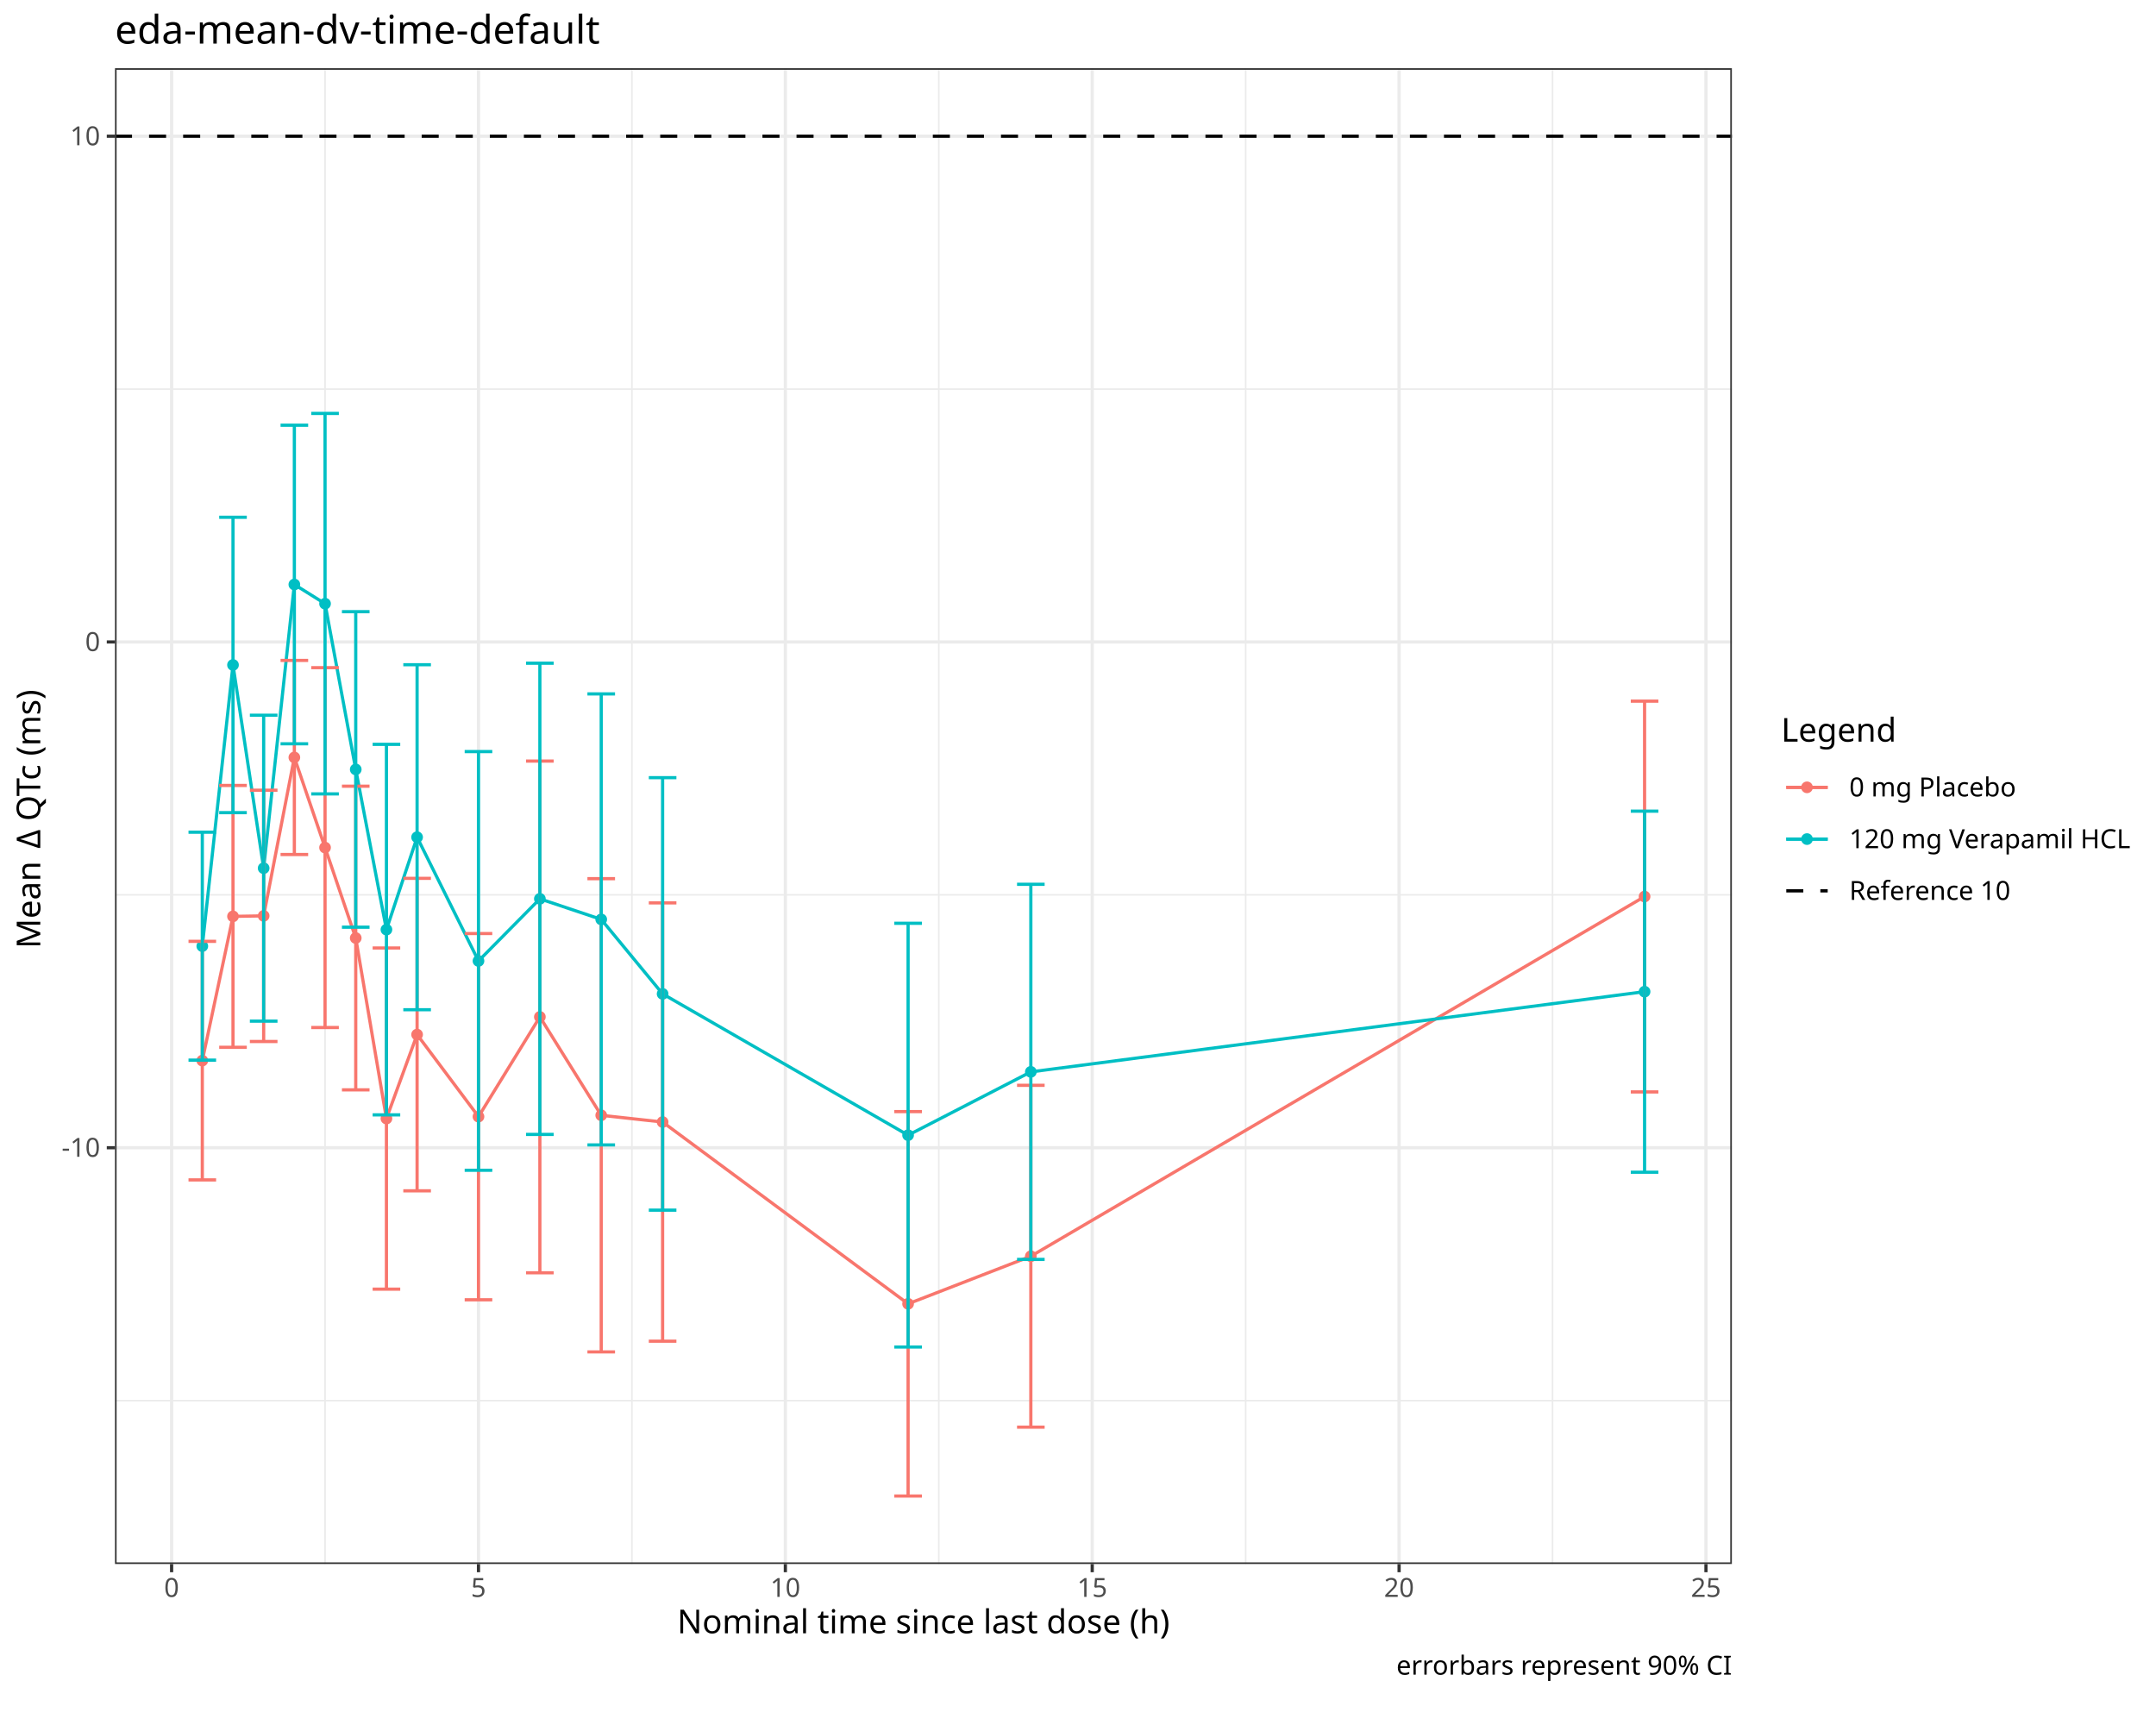
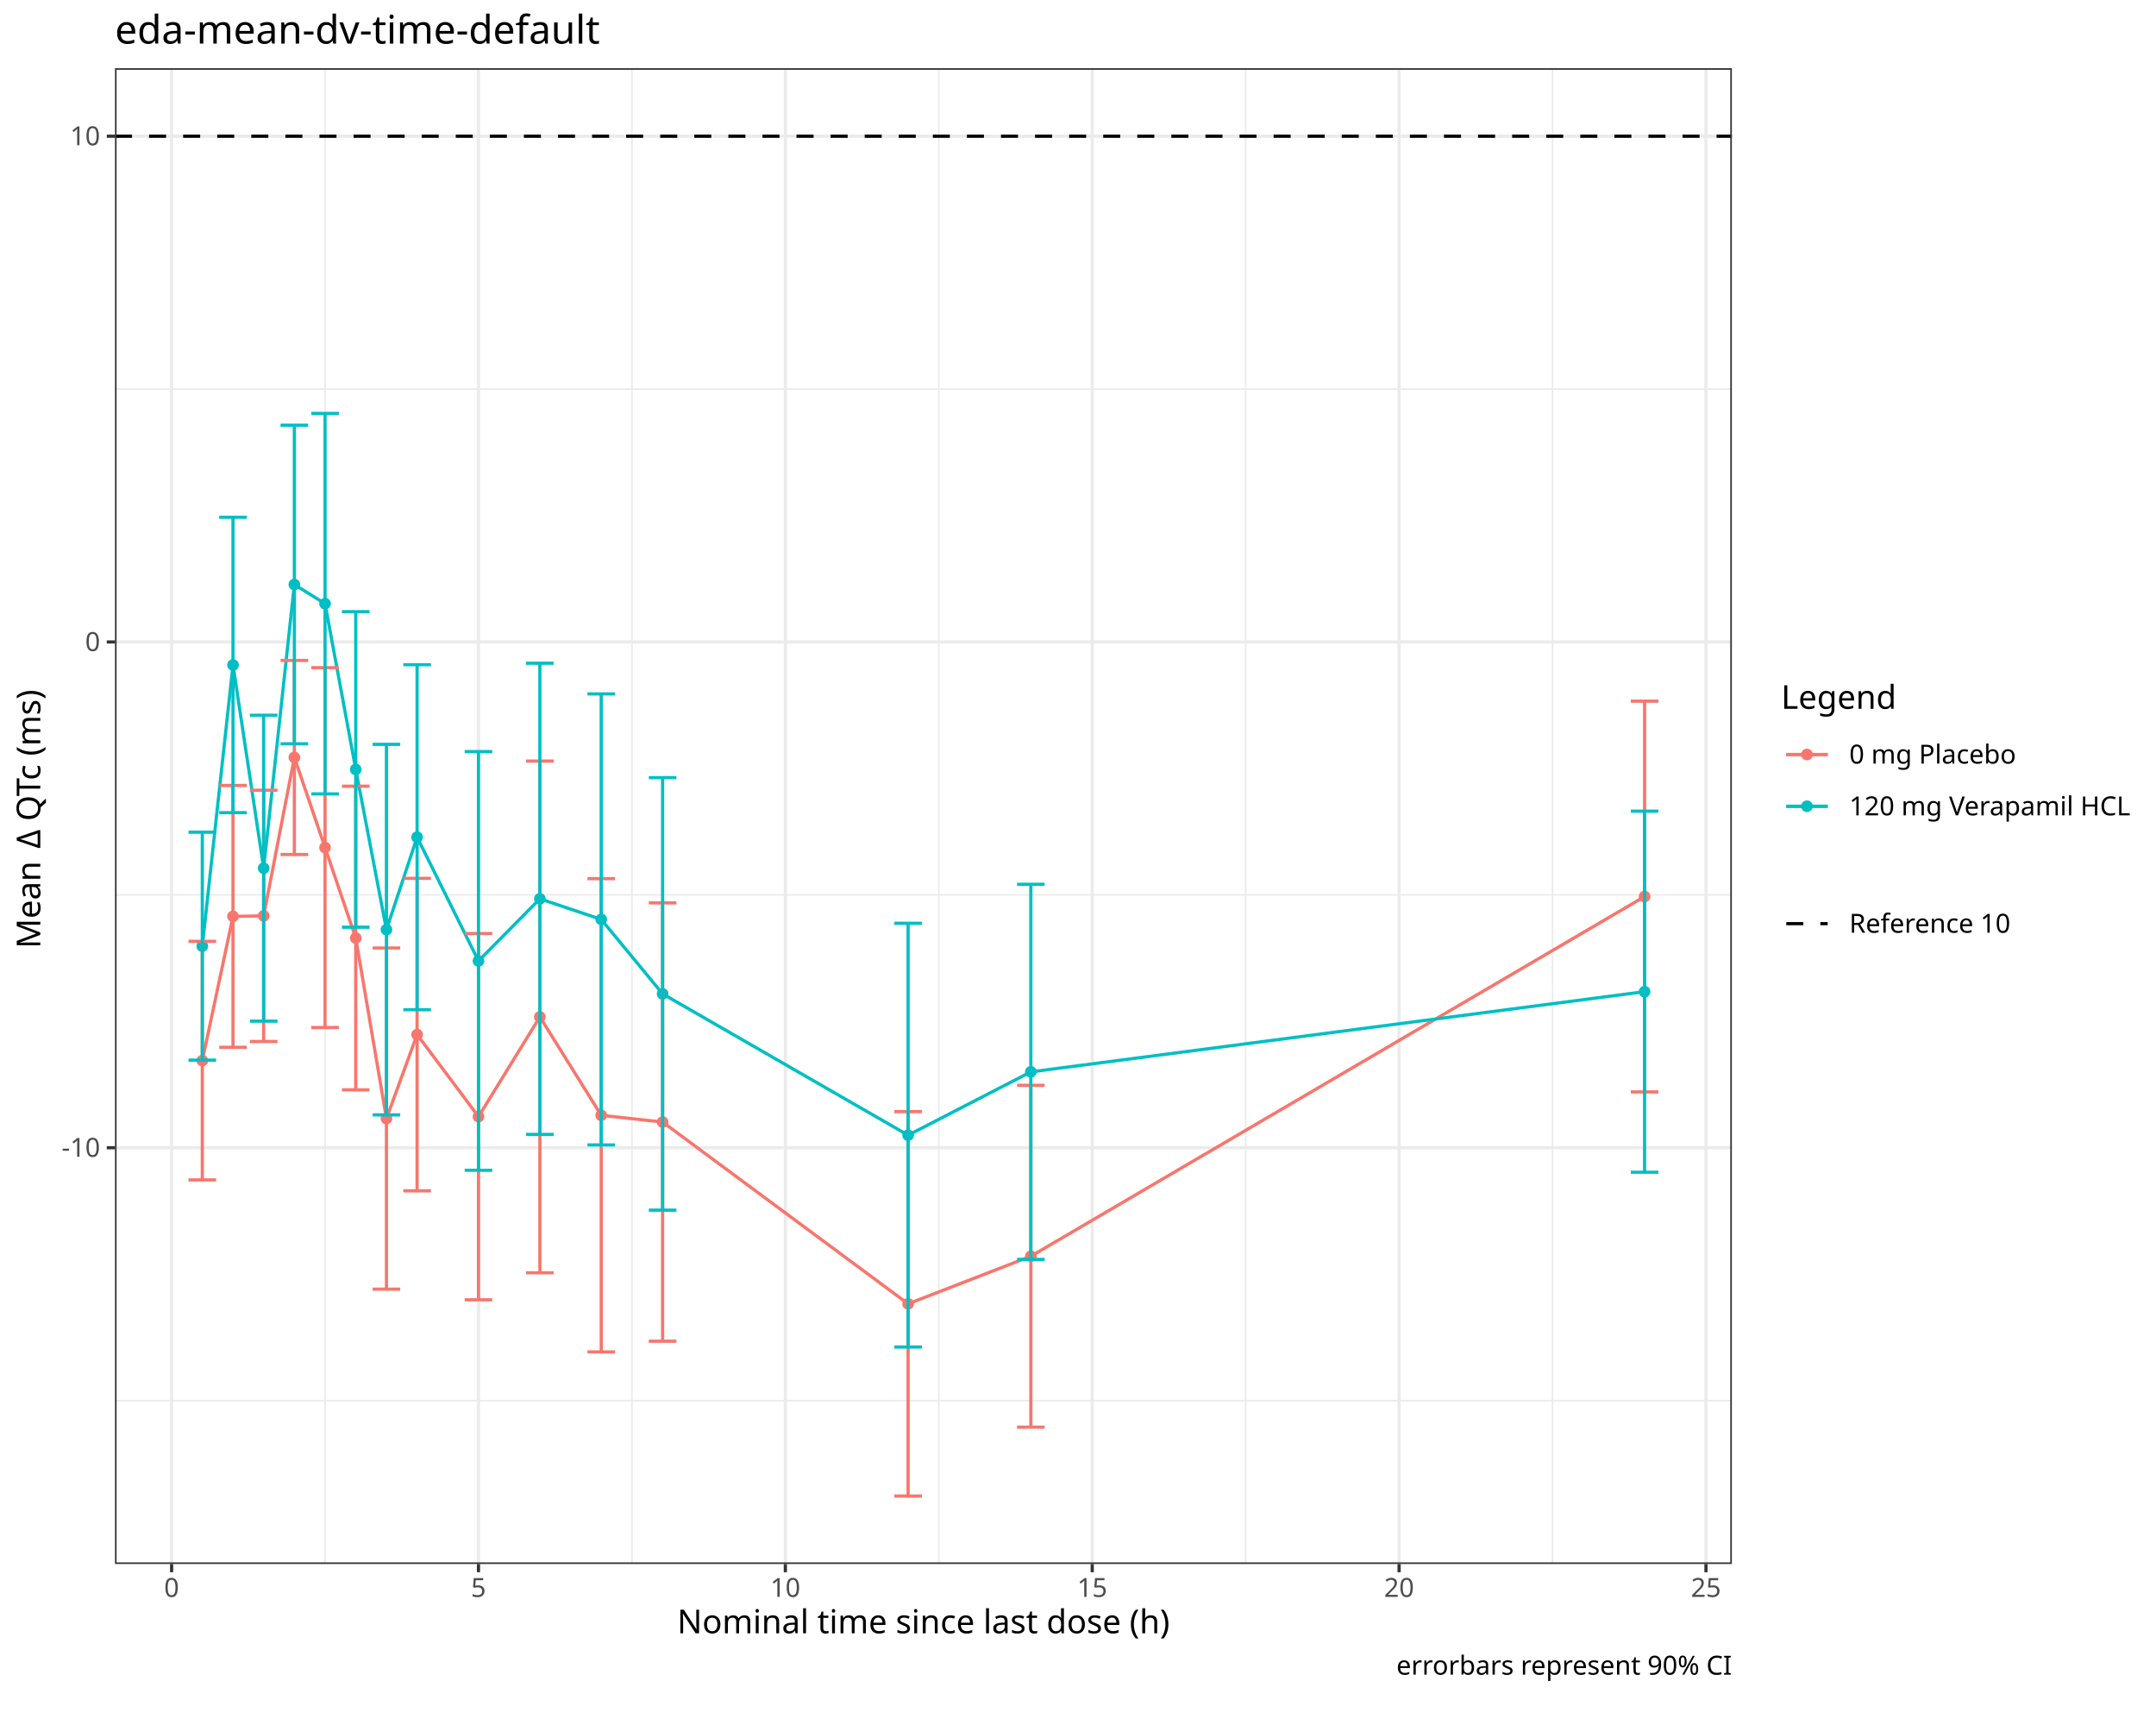
<svg xmlns="http://www.w3.org/2000/svg" class="svglite" data-engine-version="2.0" width="720.00pt" height="576.00pt" viewBox="0 0 720.00 576.00">
  <defs>
    <style type="text/css">
    .svglite line, .svglite polyline, .svglite polygon, .svglite path, .svglite rect, .svglite circle {
      fill: none;
      stroke: #000000;
      stroke-linecap: round;
      stroke-linejoin: round;
      stroke-miterlimit: 10.00;
    }
  </style>
  </defs>
  <rect width="100%" height="100%" style="stroke: none; fill: #FFFFFF;" />
  <defs>
    <clipPath id="cpMC4wMHw3MjAuMDB8MC4wMHw1NzYuMDA=">
      <rect x="0.00" y="0.00" width="720.00" height="576.00" />
    </clipPath>
  </defs>
  <g clip-path="url(#cpMC4wMHw3MjAuMDB8MC4wMHw1NzYuMDA=)">
    <rect x="0.00" y="0.00" width="720.00" height="576.00" style="stroke-width: 1.07; stroke: #FFFFFF; fill: #FFFFFF;" />
  </g>
  <defs>
    <clipPath id="cpMzguNDB8NTc4LjM3fDIyLjc4fDUyMi4yNQ==">
      <rect x="38.40" y="22.78" width="539.96" height="499.46" />
    </clipPath>
  </defs>
  <g clip-path="url(#cpMzguNDB8NTc4LjM3fDIyLjc4fDUyMi4yNQ==)">
    <rect x="38.40" y="22.78" width="539.96" height="499.46" style="stroke-width: 1.07; stroke: none; fill: #FFFFFF;" />
    <polyline points="38.40,467.68 578.37,467.68 " style="stroke-width: 0.53; stroke: #EBEBEB; stroke-linecap: butt;" />
    <polyline points="38.40,298.80 578.37,298.80 " style="stroke-width: 0.53; stroke: #EBEBEB; stroke-linecap: butt;" />
    <polyline points="38.40,129.92 578.37,129.92 " style="stroke-width: 0.53; stroke: #EBEBEB; stroke-linecap: butt;" />
    <polyline points="108.55,522.25 108.55,22.78 " style="stroke-width: 0.53; stroke: #EBEBEB; stroke-linecap: butt;" />
    <polyline points="211.03,522.25 211.03,22.78 " style="stroke-width: 0.53; stroke: #EBEBEB; stroke-linecap: butt;" />
    <polyline points="313.51,522.25 313.51,22.78 " style="stroke-width: 0.53; stroke: #EBEBEB; stroke-linecap: butt;" />
    <polyline points="415.99,522.25 415.99,22.78 " style="stroke-width: 0.53; stroke: #EBEBEB; stroke-linecap: butt;" />
    <polyline points="518.47,522.25 518.47,22.78 " style="stroke-width: 0.53; stroke: #EBEBEB; stroke-linecap: butt;" />
    <polyline points="38.40,383.24 578.37,383.24 " style="stroke-width: 1.07; stroke: #EBEBEB; stroke-linecap: butt;" />
    <polyline points="38.40,214.36 578.37,214.36 " style="stroke-width: 1.07; stroke: #EBEBEB; stroke-linecap: butt;" />
    <polyline points="38.40,45.49 578.37,45.49 " style="stroke-width: 1.07; stroke: #EBEBEB; stroke-linecap: butt;" />
    <polyline points="57.31,522.25 57.31,22.78 " style="stroke-width: 1.07; stroke: #EBEBEB; stroke-linecap: butt;" />
    <polyline points="159.79,522.25 159.79,22.78 " style="stroke-width: 1.07; stroke: #EBEBEB; stroke-linecap: butt;" />
    <polyline points="262.27,522.25 262.27,22.78 " style="stroke-width: 1.07; stroke: #EBEBEB; stroke-linecap: butt;" />
    <polyline points="364.75,522.25 364.75,22.78 " style="stroke-width: 1.07; stroke: #EBEBEB; stroke-linecap: butt;" />
    <polyline points="467.23,522.25 467.23,22.78 " style="stroke-width: 1.07; stroke: #EBEBEB; stroke-linecap: butt;" />
    <polyline points="569.71,522.25 569.71,22.78 " style="stroke-width: 1.07; stroke: #EBEBEB; stroke-linecap: butt;" />
    <line x1="38.40" y1="45.49" x2="578.37" y2="45.49" style="stroke-width: 1.07; stroke-dasharray: 5.69,5.69; stroke-linecap: butt;" />
    <circle cx="67.56" cy="354.15" r="1.95" style="stroke-width: 0.71; stroke: none; fill: #F8766D;" />
    <circle cx="67.56" cy="315.93" r="1.95" style="stroke-width: 0.71; stroke: none; fill: #00BFC4;" />
    <circle cx="77.81" cy="305.99" r="1.95" style="stroke-width: 0.71; stroke: none; fill: #F8766D;" />
    <circle cx="77.81" cy="222.04" r="1.95" style="stroke-width: 0.71; stroke: none; fill: #00BFC4;" />
    <circle cx="88.05" cy="305.82" r="1.95" style="stroke-width: 0.71; stroke: none; fill: #F8766D;" />
    <circle cx="88.05" cy="289.90" r="1.95" style="stroke-width: 0.71; stroke: none; fill: #00BFC4;" />
    <circle cx="98.30" cy="252.92" r="1.95" style="stroke-width: 0.71; stroke: none; fill: #F8766D;" />
    <circle cx="98.30" cy="195.17" r="1.95" style="stroke-width: 0.71; stroke: none; fill: #00BFC4;" />
    <circle cx="108.55" cy="283.02" r="1.95" style="stroke-width: 0.71; stroke: none; fill: #F8766D;" />
    <circle cx="108.55" cy="201.58" r="1.95" style="stroke-width: 0.71; stroke: none; fill: #00BFC4;" />
    <circle cx="118.80" cy="313.22" r="1.95" style="stroke-width: 0.71; stroke: none; fill: #F8766D;" />
    <circle cx="118.80" cy="256.92" r="1.95" style="stroke-width: 0.71; stroke: none; fill: #00BFC4;" />
    <circle cx="129.05" cy="373.50" r="1.95" style="stroke-width: 0.71; stroke: none; fill: #F8766D;" />
    <circle cx="129.05" cy="310.41" r="1.95" style="stroke-width: 0.71; stroke: none; fill: #00BFC4;" />
    <circle cx="139.29" cy="345.46" r="1.95" style="stroke-width: 0.71; stroke: none; fill: #F8766D;" />
    <circle cx="139.29" cy="279.56" r="1.95" style="stroke-width: 0.71; stroke: none; fill: #00BFC4;" />
    <circle cx="159.79" cy="372.86" r="1.95" style="stroke-width: 0.71; stroke: none; fill: #F8766D;" />
    <circle cx="159.79" cy="320.87" r="1.95" style="stroke-width: 0.71; stroke: none; fill: #00BFC4;" />
    <circle cx="180.29" cy="339.56" r="1.95" style="stroke-width: 0.71; stroke: none; fill: #F8766D;" />
    <circle cx="180.29" cy="300.13" r="1.95" style="stroke-width: 0.71; stroke: none; fill: #00BFC4;" />
    <circle cx="200.78" cy="372.41" r="1.95" style="stroke-width: 0.71; stroke: none; fill: #F8766D;" />
    <circle cx="200.78" cy="307.00" r="1.95" style="stroke-width: 0.71; stroke: none; fill: #00BFC4;" />
    <circle cx="221.28" cy="374.66" r="1.95" style="stroke-width: 0.71; stroke: none; fill: #F8766D;" />
    <circle cx="221.28" cy="331.87" r="1.95" style="stroke-width: 0.71; stroke: none; fill: #00BFC4;" />
    <circle cx="303.26" cy="435.36" r="1.95" style="stroke-width: 0.71; stroke: none; fill: #F8766D;" />
    <circle cx="303.26" cy="379.05" r="1.95" style="stroke-width: 0.71; stroke: none; fill: #00BFC4;" />
    <circle cx="344.25" cy="419.47" r="1.95" style="stroke-width: 0.71; stroke: none; fill: #F8766D;" />
    <circle cx="344.25" cy="357.91" r="1.95" style="stroke-width: 0.71; stroke: none; fill: #00BFC4;" />
    <circle cx="549.21" cy="299.37" r="1.95" style="stroke-width: 0.71; stroke: none; fill: #F8766D;" />
    <circle cx="549.21" cy="331.13" r="1.95" style="stroke-width: 0.71; stroke: none; fill: #00BFC4;" />
    <polyline points="67.56,354.15 77.81,305.99 88.05,305.82 98.30,252.92 108.55,283.02 118.80,313.22 129.05,373.50 139.29,345.46 159.79,372.86 180.29,339.56 200.78,372.41 221.28,374.66 303.26,435.36 344.25,419.47 549.21,299.37 " style="stroke-width: 1.07; stroke: #F8766D; stroke-linecap: butt;" />
    <polyline points="67.56,315.93 77.81,222.04 88.05,289.90 98.30,195.17 108.55,201.58 118.80,256.92 129.05,310.41 139.29,279.56 159.79,320.87 180.29,300.13 200.78,307.00 221.28,331.87 303.26,379.05 344.25,357.91 549.21,331.13 " style="stroke-width: 1.07; stroke: #00BFC4; stroke-linecap: butt;" />
    <polyline points="62.95,314.32 72.17,314.32 " style="stroke-width: 1.07; stroke: #F8766D; stroke-linecap: butt;" />
    <polyline points="67.56,314.32 67.56,393.99 " style="stroke-width: 1.07; stroke: #F8766D; stroke-linecap: butt;" />
    <polyline points="62.95,393.99 72.17,393.99 " style="stroke-width: 1.07; stroke: #F8766D; stroke-linecap: butt;" />
    <polyline points="62.95,277.88 72.17,277.88 " style="stroke-width: 1.07; stroke: #00BFC4; stroke-linecap: butt;" />
    <polyline points="67.56,277.88 67.56,353.99 " style="stroke-width: 1.07; stroke: #00BFC4; stroke-linecap: butt;" />
    <polyline points="62.95,353.99 72.17,353.99 " style="stroke-width: 1.07; stroke: #00BFC4; stroke-linecap: butt;" />
    <polyline points="73.20,262.27 82.42,262.27 " style="stroke-width: 1.07; stroke: #F8766D; stroke-linecap: butt;" />
    <polyline points="77.81,262.27 77.81,349.71 " style="stroke-width: 1.07; stroke: #F8766D; stroke-linecap: butt;" />
    <polyline points="73.20,349.71 82.42,349.71 " style="stroke-width: 1.07; stroke: #F8766D; stroke-linecap: butt;" />
    <polyline points="73.20,172.73 82.42,172.73 " style="stroke-width: 1.07; stroke: #00BFC4; stroke-linecap: butt;" />
    <polyline points="77.81,172.73 77.81,271.35 " style="stroke-width: 1.07; stroke: #00BFC4; stroke-linecap: butt;" />
    <polyline points="73.20,271.35 82.42,271.35 " style="stroke-width: 1.07; stroke: #00BFC4; stroke-linecap: butt;" />
    <polyline points="83.44,263.87 92.67,263.87 " style="stroke-width: 1.07; stroke: #F8766D; stroke-linecap: butt;" />
    <polyline points="88.05,263.87 88.05,347.77 " style="stroke-width: 1.07; stroke: #F8766D; stroke-linecap: butt;" />
    <polyline points="83.44,347.77 92.67,347.77 " style="stroke-width: 1.07; stroke: #F8766D; stroke-linecap: butt;" />
    <polyline points="83.44,238.82 92.67,238.82 " style="stroke-width: 1.07; stroke: #00BFC4; stroke-linecap: butt;" />
    <polyline points="88.05,238.82 88.05,340.98 " style="stroke-width: 1.07; stroke: #00BFC4; stroke-linecap: butt;" />
    <polyline points="83.44,340.98 92.67,340.98 " style="stroke-width: 1.07; stroke: #00BFC4; stroke-linecap: butt;" />
    <polyline points="93.69,220.52 102.91,220.52 " style="stroke-width: 1.07; stroke: #F8766D; stroke-linecap: butt;" />
    <polyline points="98.30,220.52 98.30,285.33 " style="stroke-width: 1.07; stroke: #F8766D; stroke-linecap: butt;" />
    <polyline points="93.69,285.33 102.91,285.33 " style="stroke-width: 1.07; stroke: #F8766D; stroke-linecap: butt;" />
    <polyline points="93.69,141.98 102.91,141.98 " style="stroke-width: 1.07; stroke: #00BFC4; stroke-linecap: butt;" />
    <polyline points="98.30,141.98 98.30,248.36 " style="stroke-width: 1.07; stroke: #00BFC4; stroke-linecap: butt;" />
    <polyline points="93.69,248.36 102.91,248.36 " style="stroke-width: 1.07; stroke: #00BFC4; stroke-linecap: butt;" />
    <polyline points="103.94,222.94 113.16,222.94 " style="stroke-width: 1.07; stroke: #F8766D; stroke-linecap: butt;" />
    <polyline points="108.55,222.94 108.55,343.11 " style="stroke-width: 1.07; stroke: #F8766D; stroke-linecap: butt;" />
    <polyline points="103.94,343.11 113.16,343.11 " style="stroke-width: 1.07; stroke: #F8766D; stroke-linecap: butt;" />
    <polyline points="103.94,138.05 113.16,138.05 " style="stroke-width: 1.07; stroke: #00BFC4; stroke-linecap: butt;" />
    <polyline points="108.55,138.05 108.55,265.10 " style="stroke-width: 1.07; stroke: #00BFC4; stroke-linecap: butt;" />
    <polyline points="103.94,265.10 113.16,265.10 " style="stroke-width: 1.07; stroke: #00BFC4; stroke-linecap: butt;" />
    <polyline points="114.19,262.52 123.41,262.52 " style="stroke-width: 1.07; stroke: #F8766D; stroke-linecap: butt;" />
    <polyline points="118.80,262.52 118.80,363.92 " style="stroke-width: 1.07; stroke: #F8766D; stroke-linecap: butt;" />
    <polyline points="114.19,363.92 123.41,363.92 " style="stroke-width: 1.07; stroke: #F8766D; stroke-linecap: butt;" />
    <polyline points="114.19,204.25 123.41,204.25 " style="stroke-width: 1.07; stroke: #00BFC4; stroke-linecap: butt;" />
    <polyline points="118.80,204.25 118.80,309.60 " style="stroke-width: 1.07; stroke: #00BFC4; stroke-linecap: butt;" />
    <polyline points="114.19,309.60 123.41,309.60 " style="stroke-width: 1.07; stroke: #00BFC4; stroke-linecap: butt;" />
    <polyline points="124.44,316.54 133.66,316.54 " style="stroke-width: 1.07; stroke: #F8766D; stroke-linecap: butt;" />
    <polyline points="129.05,316.54 129.05,430.47 " style="stroke-width: 1.07; stroke: #F8766D; stroke-linecap: butt;" />
    <polyline points="124.44,430.47 133.66,430.47 " style="stroke-width: 1.07; stroke: #F8766D; stroke-linecap: butt;" />
    <polyline points="124.44,248.54 133.66,248.54 " style="stroke-width: 1.07; stroke: #00BFC4; stroke-linecap: butt;" />
    <polyline points="129.05,248.54 129.05,372.27 " style="stroke-width: 1.07; stroke: #00BFC4; stroke-linecap: butt;" />
    <polyline points="124.44,372.27 133.66,372.27 " style="stroke-width: 1.07; stroke: #00BFC4; stroke-linecap: butt;" />
    <polyline points="134.68,293.29 143.91,293.29 " style="stroke-width: 1.07; stroke: #F8766D; stroke-linecap: butt;" />
    <polyline points="139.29,293.29 139.29,397.63 " style="stroke-width: 1.07; stroke: #F8766D; stroke-linecap: butt;" />
    <polyline points="134.68,397.63 143.91,397.63 " style="stroke-width: 1.07; stroke: #F8766D; stroke-linecap: butt;" />
    <polyline points="134.68,221.96 143.91,221.96 " style="stroke-width: 1.07; stroke: #00BFC4; stroke-linecap: butt;" />
    <polyline points="139.29,221.96 139.29,337.16 " style="stroke-width: 1.07; stroke: #00BFC4; stroke-linecap: butt;" />
    <polyline points="134.68,337.16 143.91,337.16 " style="stroke-width: 1.07; stroke: #00BFC4; stroke-linecap: butt;" />
    <polyline points="155.18,311.72 164.40,311.72 " style="stroke-width: 1.07; stroke: #F8766D; stroke-linecap: butt;" />
    <polyline points="159.79,311.72 159.79,434.01 " style="stroke-width: 1.07; stroke: #F8766D; stroke-linecap: butt;" />
    <polyline points="155.18,434.01 164.40,434.01 " style="stroke-width: 1.07; stroke: #F8766D; stroke-linecap: butt;" />
    <polyline points="155.18,250.97 164.40,250.97 " style="stroke-width: 1.07; stroke: #00BFC4; stroke-linecap: butt;" />
    <polyline points="159.79,250.97 159.79,390.77 " style="stroke-width: 1.07; stroke: #00BFC4; stroke-linecap: butt;" />
    <polyline points="155.18,390.77 164.40,390.77 " style="stroke-width: 1.07; stroke: #00BFC4; stroke-linecap: butt;" />
    <polyline points="175.67,254.13 184.90,254.13 " style="stroke-width: 1.07; stroke: #F8766D; stroke-linecap: butt;" />
    <polyline points="180.29,254.13 180.29,425.00 " style="stroke-width: 1.07; stroke: #F8766D; stroke-linecap: butt;" />
    <polyline points="175.67,425.00 184.90,425.00 " style="stroke-width: 1.07; stroke: #F8766D; stroke-linecap: butt;" />
    <polyline points="175.67,221.46 184.90,221.46 " style="stroke-width: 1.07; stroke: #00BFC4; stroke-linecap: butt;" />
    <polyline points="180.29,221.46 180.29,378.79 " style="stroke-width: 1.07; stroke: #00BFC4; stroke-linecap: butt;" />
    <polyline points="175.67,378.79 184.90,378.79 " style="stroke-width: 1.07; stroke: #00BFC4; stroke-linecap: butt;" />
    <polyline points="196.17,293.40 205.39,293.40 " style="stroke-width: 1.07; stroke: #F8766D; stroke-linecap: butt;" />
    <polyline points="200.78,293.40 200.78,451.42 " style="stroke-width: 1.07; stroke: #F8766D; stroke-linecap: butt;" />
    <polyline points="196.17,451.42 205.39,451.42 " style="stroke-width: 1.07; stroke: #F8766D; stroke-linecap: butt;" />
    <polyline points="196.17,231.70 205.39,231.70 " style="stroke-width: 1.07; stroke: #00BFC4; stroke-linecap: butt;" />
    <polyline points="200.78,231.70 200.78,382.30 " style="stroke-width: 1.07; stroke: #00BFC4; stroke-linecap: butt;" />
    <polyline points="196.17,382.30 205.39,382.30 " style="stroke-width: 1.07; stroke: #00BFC4; stroke-linecap: butt;" />
    <polyline points="216.67,301.49 225.89,301.49 " style="stroke-width: 1.07; stroke: #F8766D; stroke-linecap: butt;" />
    <polyline points="221.28,301.49 221.28,447.84 " style="stroke-width: 1.07; stroke: #F8766D; stroke-linecap: butt;" />
    <polyline points="216.67,447.84 225.89,447.84 " style="stroke-width: 1.07; stroke: #F8766D; stroke-linecap: butt;" />
    <polyline points="216.67,259.67 225.89,259.67 " style="stroke-width: 1.07; stroke: #00BFC4; stroke-linecap: butt;" />
    <polyline points="221.28,259.67 221.28,404.08 " style="stroke-width: 1.07; stroke: #00BFC4; stroke-linecap: butt;" />
    <polyline points="216.67,404.08 225.89,404.08 " style="stroke-width: 1.07; stroke: #00BFC4; stroke-linecap: butt;" />
    <polyline points="298.65,371.18 307.87,371.18 " style="stroke-width: 1.07; stroke: #F8766D; stroke-linecap: butt;" />
    <polyline points="303.26,371.18 303.26,499.54 " style="stroke-width: 1.07; stroke: #F8766D; stroke-linecap: butt;" />
    <polyline points="298.65,499.54 307.87,499.54 " style="stroke-width: 1.07; stroke: #F8766D; stroke-linecap: butt;" />
    <polyline points="298.65,308.30 307.87,308.30 " style="stroke-width: 1.07; stroke: #00BFC4; stroke-linecap: butt;" />
    <polyline points="303.26,308.30 303.26,449.79 " style="stroke-width: 1.07; stroke: #00BFC4; stroke-linecap: butt;" />
    <polyline points="298.65,449.79 307.87,449.79 " style="stroke-width: 1.07; stroke: #00BFC4; stroke-linecap: butt;" />
    <polyline points="339.64,362.40 348.86,362.40 " style="stroke-width: 1.07; stroke: #F8766D; stroke-linecap: butt;" />
    <polyline points="344.25,362.40 344.25,476.55 " style="stroke-width: 1.07; stroke: #F8766D; stroke-linecap: butt;" />
    <polyline points="339.64,476.55 348.86,476.55 " style="stroke-width: 1.07; stroke: #F8766D; stroke-linecap: butt;" />
    <polyline points="339.64,295.28 348.86,295.28 " style="stroke-width: 1.07; stroke: #00BFC4; stroke-linecap: butt;" />
    <polyline points="344.25,295.28 344.25,420.54 " style="stroke-width: 1.07; stroke: #00BFC4; stroke-linecap: butt;" />
    <polyline points="339.64,420.54 348.86,420.54 " style="stroke-width: 1.07; stroke: #00BFC4; stroke-linecap: butt;" />
    <polyline points="544.60,234.13 553.82,234.13 " style="stroke-width: 1.07; stroke: #F8766D; stroke-linecap: butt;" />
    <polyline points="549.21,234.13 549.21,364.61 " style="stroke-width: 1.07; stroke: #F8766D; stroke-linecap: butt;" />
    <polyline points="544.60,364.61 553.82,364.61 " style="stroke-width: 1.07; stroke: #F8766D; stroke-linecap: butt;" />
    <polyline points="544.60,270.85 553.82,270.85 " style="stroke-width: 1.07; stroke: #00BFC4; stroke-linecap: butt;" />
    <polyline points="549.21,270.85 549.21,391.42 " style="stroke-width: 1.07; stroke: #00BFC4; stroke-linecap: butt;" />
    <polyline points="544.60,391.42 553.82,391.42 " style="stroke-width: 1.07; stroke: #00BFC4; stroke-linecap: butt;" />
    <rect x="38.40" y="22.78" width="539.96" height="499.46" style="stroke-width: 1.07; stroke: #333333;" />
  </g>
  <g clip-path="url(#cpMC4wMHw3MjAuMDB8MC4wMHw1NzYuMDA=)">
    <text x="33.47" y="386.27" text-anchor="end" style="font-size: 8.80px; fill: #4D4D4D; font-family: sans;" textLength="12.72px" lengthAdjust="spacingAndGlyphs">-10</text>
    <text x="33.47" y="217.39" text-anchor="end" style="font-size: 8.80px; fill: #4D4D4D; font-family: sans;" textLength="4.89px" lengthAdjust="spacingAndGlyphs">0</text>
    <text x="33.47" y="48.51" text-anchor="end" style="font-size: 8.80px; fill: #4D4D4D; font-family: sans;" textLength="9.79px" lengthAdjust="spacingAndGlyphs">10</text>
    <polyline points="35.66,383.24 38.40,383.24 " style="stroke-width: 1.07; stroke: #333333; stroke-linecap: butt;" />
    <polyline points="35.66,214.36 38.40,214.36 " style="stroke-width: 1.07; stroke: #333333; stroke-linecap: butt;" />
    <polyline points="35.66,45.49 38.40,45.49 " style="stroke-width: 1.07; stroke: #333333; stroke-linecap: butt;" />
    <polyline points="57.31,524.99 57.31,522.25 " style="stroke-width: 1.07; stroke: #333333; stroke-linecap: butt;" />
    <polyline points="159.79,524.99 159.79,522.25 " style="stroke-width: 1.07; stroke: #333333; stroke-linecap: butt;" />
    <polyline points="262.27,524.99 262.27,522.25 " style="stroke-width: 1.07; stroke: #333333; stroke-linecap: butt;" />
    <polyline points="364.75,524.99 364.75,522.25 " style="stroke-width: 1.07; stroke: #333333; stroke-linecap: butt;" />
    <polyline points="467.23,524.99 467.23,522.25 " style="stroke-width: 1.07; stroke: #333333; stroke-linecap: butt;" />
    <polyline points="569.71,524.99 569.71,522.25 " style="stroke-width: 1.07; stroke: #333333; stroke-linecap: butt;" />
    <text x="57.31" y="533.23" text-anchor="middle" style="font-size: 8.80px; fill: #4D4D4D; font-family: sans;" textLength="4.89px" lengthAdjust="spacingAndGlyphs">0</text>
    <text x="159.79" y="533.23" text-anchor="middle" style="font-size: 8.80px; fill: #4D4D4D; font-family: sans;" textLength="4.89px" lengthAdjust="spacingAndGlyphs">5</text>
    <text x="262.27" y="533.23" text-anchor="middle" style="font-size: 8.80px; fill: #4D4D4D; font-family: sans;" textLength="9.79px" lengthAdjust="spacingAndGlyphs">10</text>
    <text x="364.75" y="533.23" text-anchor="middle" style="font-size: 8.80px; fill: #4D4D4D; font-family: sans;" textLength="9.79px" lengthAdjust="spacingAndGlyphs">15</text>
    <text x="467.23" y="533.23" text-anchor="middle" style="font-size: 8.80px; fill: #4D4D4D; font-family: sans;" textLength="9.79px" lengthAdjust="spacingAndGlyphs">20</text>
    <text x="569.71" y="533.23" text-anchor="middle" style="font-size: 8.80px; fill: #4D4D4D; font-family: sans;" textLength="9.79px" lengthAdjust="spacingAndGlyphs">25</text>
    <text x="308.39" y="545.37" text-anchor="middle" style="font-size: 11.00px; font-family: sans;" textLength="156.53px" lengthAdjust="spacingAndGlyphs">Nominal time since last dose (h)</text>
    <text transform="translate(13.45,316.70) rotate(-90)" style="font-size: 11.00px; font-family: sans;" textLength="30.58px" lengthAdjust="spacingAndGlyphs">Mean </text>
    <text transform="translate(13.45,286.12) rotate(-90)" style="font-size: 11.00px; font-family: sans;" textLength="2.75px" lengthAdjust="spacingAndGlyphs"> </text>
    <text transform="translate(13.45,283.37) rotate(-90)" style="font-size: 11.00px; font-family: sans;" textLength="6.45px" lengthAdjust="spacingAndGlyphs">Δ</text>
    <text transform="translate(13.45,276.92) rotate(-90)" style="font-size: 11.00px; font-family: sans;" textLength="2.75px" lengthAdjust="spacingAndGlyphs"> </text>
    <text transform="translate(13.45,274.16) rotate(-90)" style="font-size: 11.00px; font-family: sans;" textLength="45.84px" lengthAdjust="spacingAndGlyphs">QTc (ms)</text>
-     <rect x="589.33" y="233.45" width="125.19" height="78.13" style="stroke-width: 1.07; stroke: none; fill: #FFFFFF;" />
-     <text x="594.81" y="247.64" style="font-size: 11.00px; font-family: sans;" textLength="36.71px" lengthAdjust="spacingAndGlyphs">Legend</text>
-     <rect x="594.81" y="254.26" width="17.28" height="17.28" style="stroke-width: 1.07; stroke: none; fill: #FFFFFF;" />
-     <circle cx="603.45" cy="262.90" r="1.95" style="stroke-width: 0.71; stroke: none; fill: #F8766D;" />
-     <line x1="596.53" y1="262.90" x2="610.36" y2="262.90" style="stroke-width: 1.07; stroke: #F8766D; stroke-linecap: butt;" />
-     <line x1="596.53" y1="262.90" x2="610.36" y2="262.90" style="stroke-width: 1.07; stroke: #F8766D; stroke-linecap: butt;" />
-     <rect x="594.81" y="271.54" width="17.28" height="17.28" style="stroke-width: 1.07; stroke: none; fill: #FFFFFF;" />
-     <circle cx="603.45" cy="280.18" r="1.95" style="stroke-width: 0.71; stroke: none; fill: #00BFC4;" />
-     <line x1="596.53" y1="280.18" x2="610.36" y2="280.18" style="stroke-width: 1.07; stroke: #00BFC4; stroke-linecap: butt;" />
-     <line x1="596.53" y1="280.18" x2="610.36" y2="280.18" style="stroke-width: 1.07; stroke: #00BFC4; stroke-linecap: butt;" />
-     <rect x="594.81" y="288.82" width="17.28" height="17.28" style="stroke-width: 1.07; stroke: none; fill: #FFFFFF;" />
-     <line x1="596.53" y1="297.46" x2="610.36" y2="297.46" style="stroke-width: 1.07; stroke-dasharray: 5.69,5.69; stroke-linecap: butt;" />
-     <text x="617.57" y="265.93" style="font-size: 8.80px; font-family: sans;" textLength="53.82px" lengthAdjust="spacingAndGlyphs">0 mg Placebo</text>
-     <text x="617.57" y="283.21" style="font-size: 8.80px; font-family: sans;" textLength="91.48px" lengthAdjust="spacingAndGlyphs">120 mg Verapamil HCL</text>
-     <text x="617.57" y="300.49" style="font-size: 8.80px; font-family: sans;" textLength="52.84px" lengthAdjust="spacingAndGlyphs">Reference 10</text>
+     <rect x="589.33" y="222.49" width="125.19" height="60.85" style="stroke-width: 1.07; stroke: none; fill: #FFFFFF;" />
+     <text x="594.81" y="236.68" style="font-size: 11.00px; font-family: sans;" textLength="36.71px" lengthAdjust="spacingAndGlyphs">Legend</text>
+     <rect x="594.81" y="243.30" width="17.28" height="17.28" style="stroke-width: 1.07; stroke: none; fill: #FFFFFF;" />
+     <circle cx="603.45" cy="251.94" r="1.95" style="stroke-width: 0.71; stroke: none; fill: #F8766D;" />
+     <line x1="596.53" y1="251.94" x2="610.36" y2="251.94" style="stroke-width: 1.07; stroke: #F8766D; stroke-linecap: butt;" />
+     <line x1="596.53" y1="251.94" x2="610.36" y2="251.94" style="stroke-width: 1.07; stroke: #F8766D; stroke-linecap: butt;" />
+     <rect x="594.81" y="260.58" width="17.28" height="17.28" style="stroke-width: 1.07; stroke: none; fill: #FFFFFF;" />
+     <circle cx="603.45" cy="269.22" r="1.95" style="stroke-width: 0.71; stroke: none; fill: #00BFC4;" />
+     <line x1="596.53" y1="269.22" x2="610.36" y2="269.22" style="stroke-width: 1.07; stroke: #00BFC4; stroke-linecap: butt;" />
+     <line x1="596.53" y1="269.22" x2="610.36" y2="269.22" style="stroke-width: 1.07; stroke: #00BFC4; stroke-linecap: butt;" />
+     <text x="617.57" y="254.97" style="font-size: 8.80px; font-family: sans;" textLength="53.82px" lengthAdjust="spacingAndGlyphs">0 mg Placebo</text>
+     <text x="617.57" y="272.25" style="font-size: 8.80px; font-family: sans;" textLength="91.48px" lengthAdjust="spacingAndGlyphs">120 mg Verapamil HCL</text>
+     <rect x="589.33" y="294.30" width="86.56" height="28.24" style="stroke-width: 1.07; stroke: none; fill: #FFFFFF;" />
+     <rect x="594.81" y="299.78" width="17.28" height="17.28" style="stroke-width: 1.07; stroke: none; fill: #FFFFFF;" />
+     <line x1="596.53" y1="308.42" x2="610.36" y2="308.42" style="stroke-width: 1.07; stroke-dasharray: 5.69,5.69; stroke-linecap: butt;" />
+     <text x="617.57" y="311.45" style="font-size: 8.80px; font-family: sans;" textLength="52.84px" lengthAdjust="spacingAndGlyphs">Reference 10</text>
    <text x="38.40" y="14.56" style="font-size: 13.20px; font-family: sans;" textLength="151.15px" lengthAdjust="spacingAndGlyphs">eda-mean-dv-time-default</text>
    <text x="578.37" y="559.19" text-anchor="end" style="font-size: 8.80px; font-family: sans;" textLength="109.08px" lengthAdjust="spacingAndGlyphs">errorbars represent 90% CI </text>
    <text x="578.37" y="568.69" text-anchor="end" style="font-size: 8.80px; font-family: sans;" textLength="0.00px" lengthAdjust="spacingAndGlyphs" />
  </g>
</svg>
